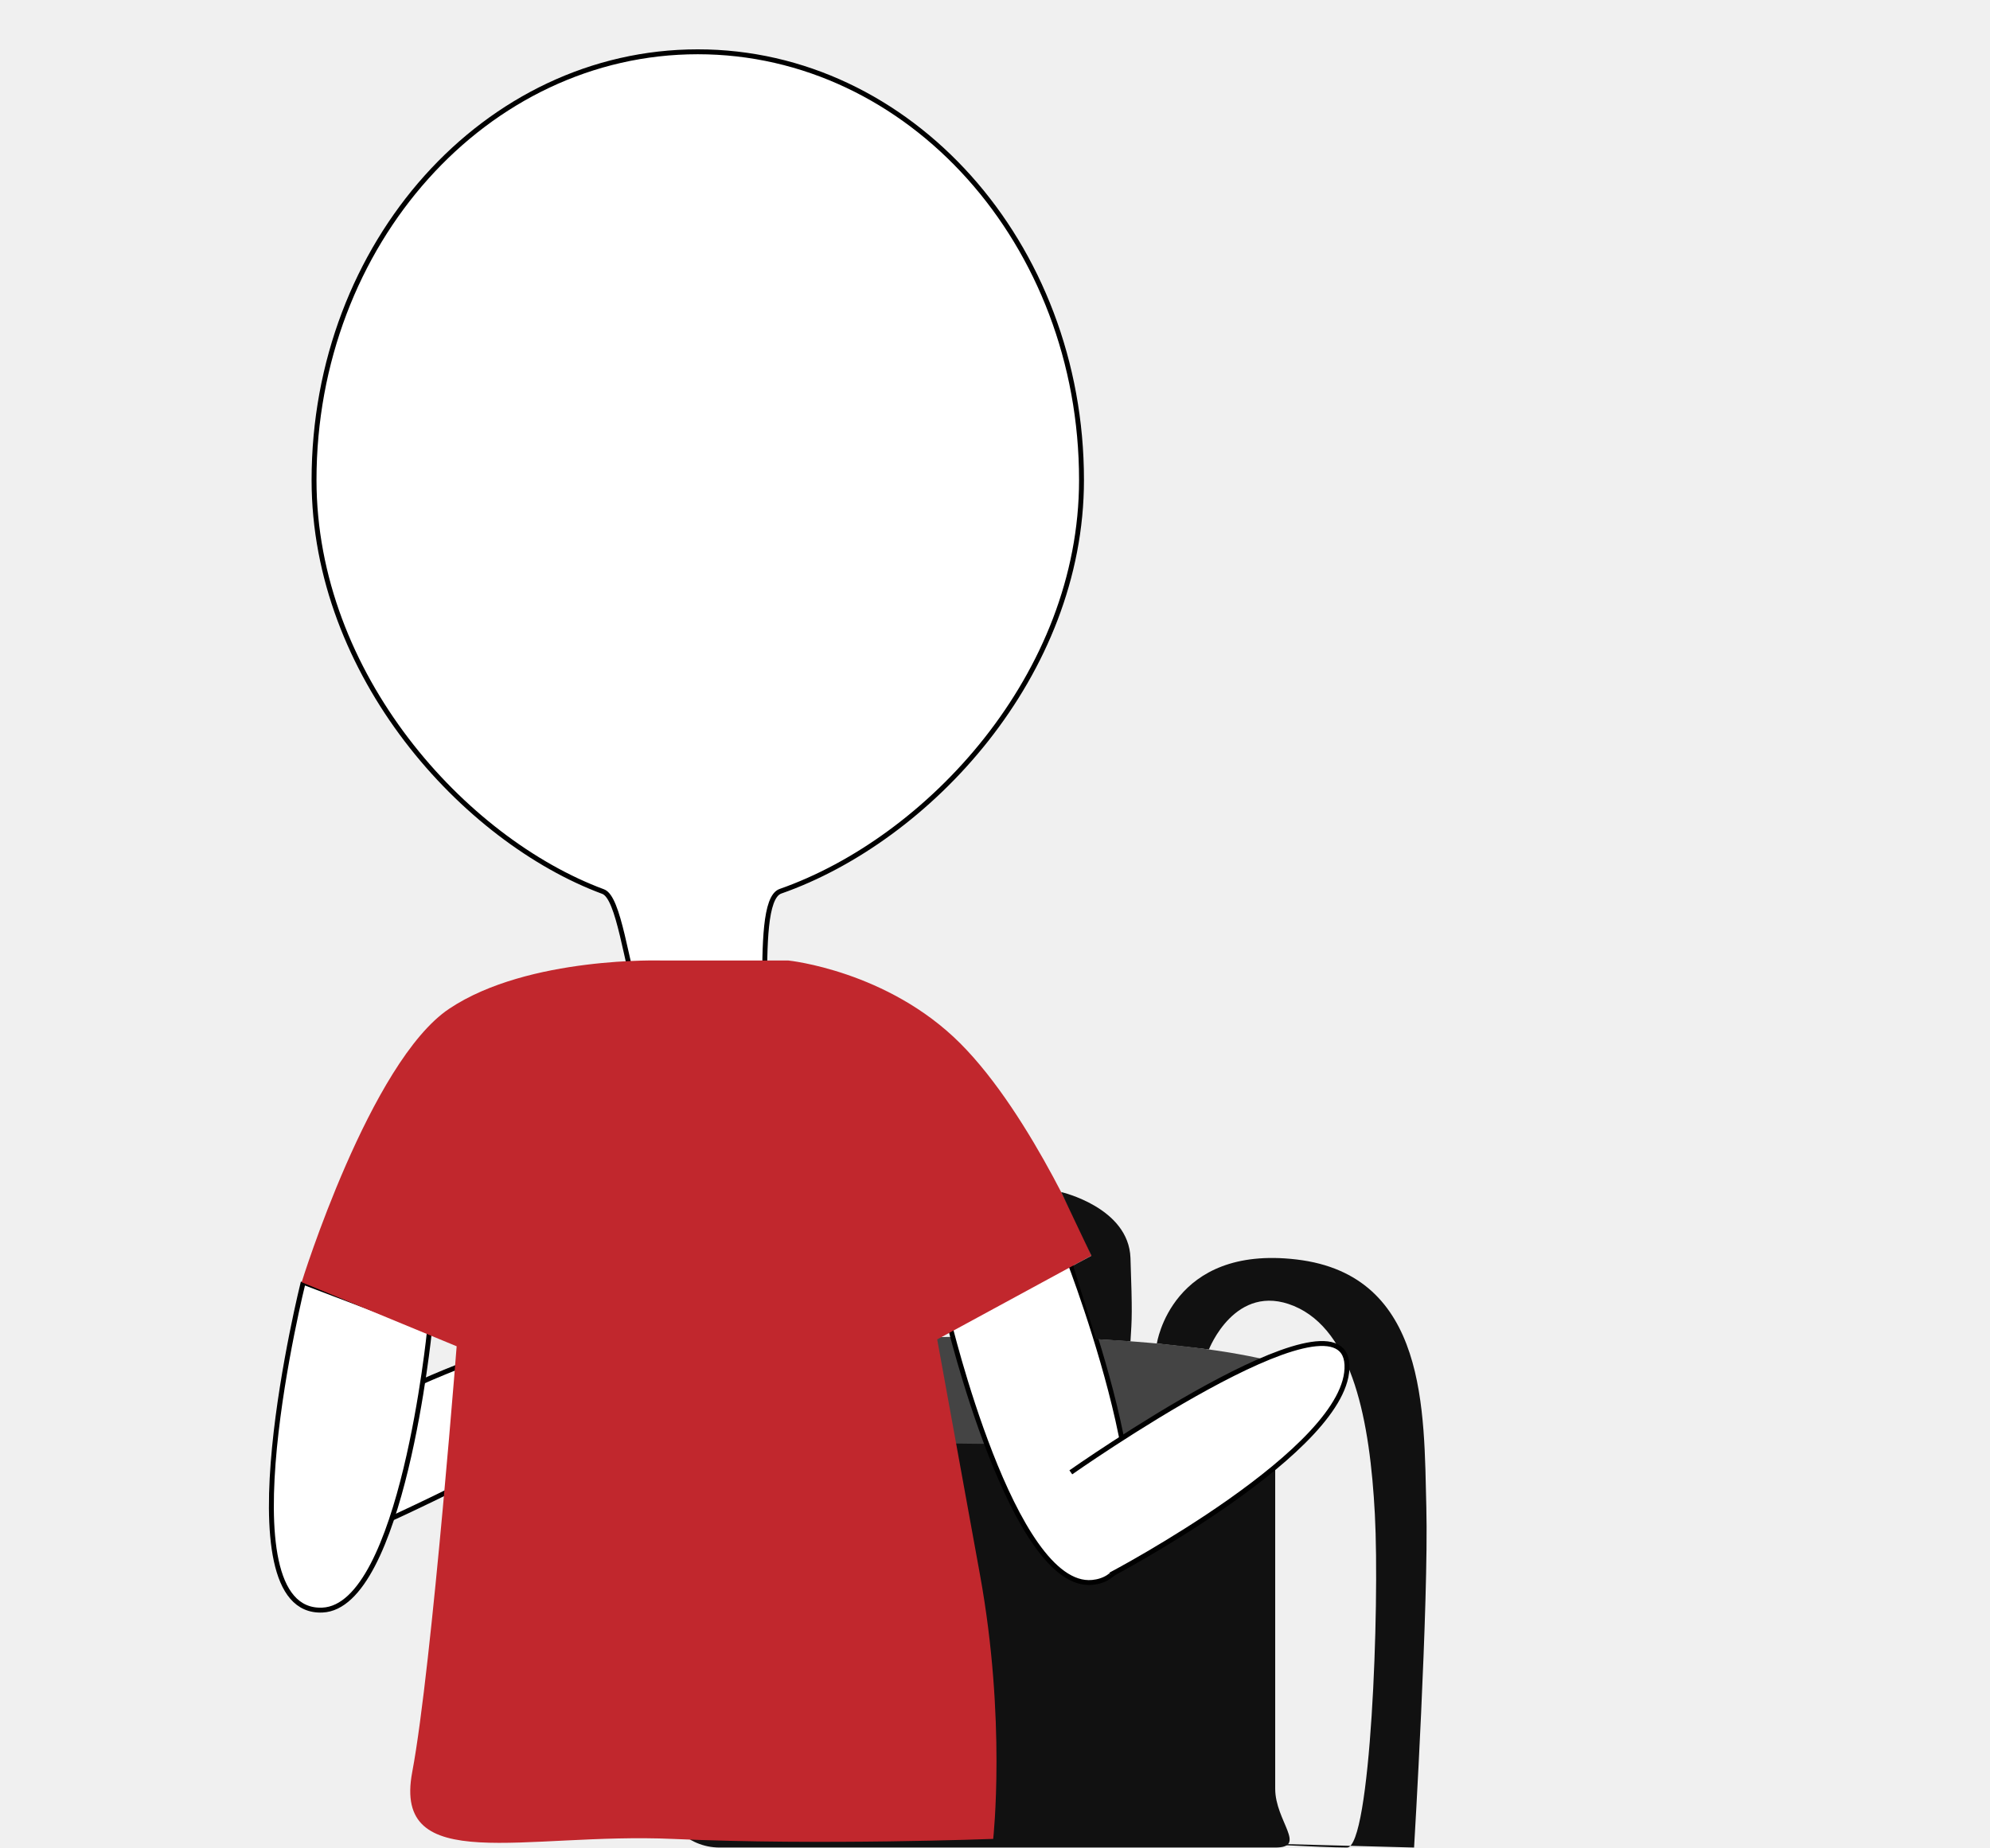
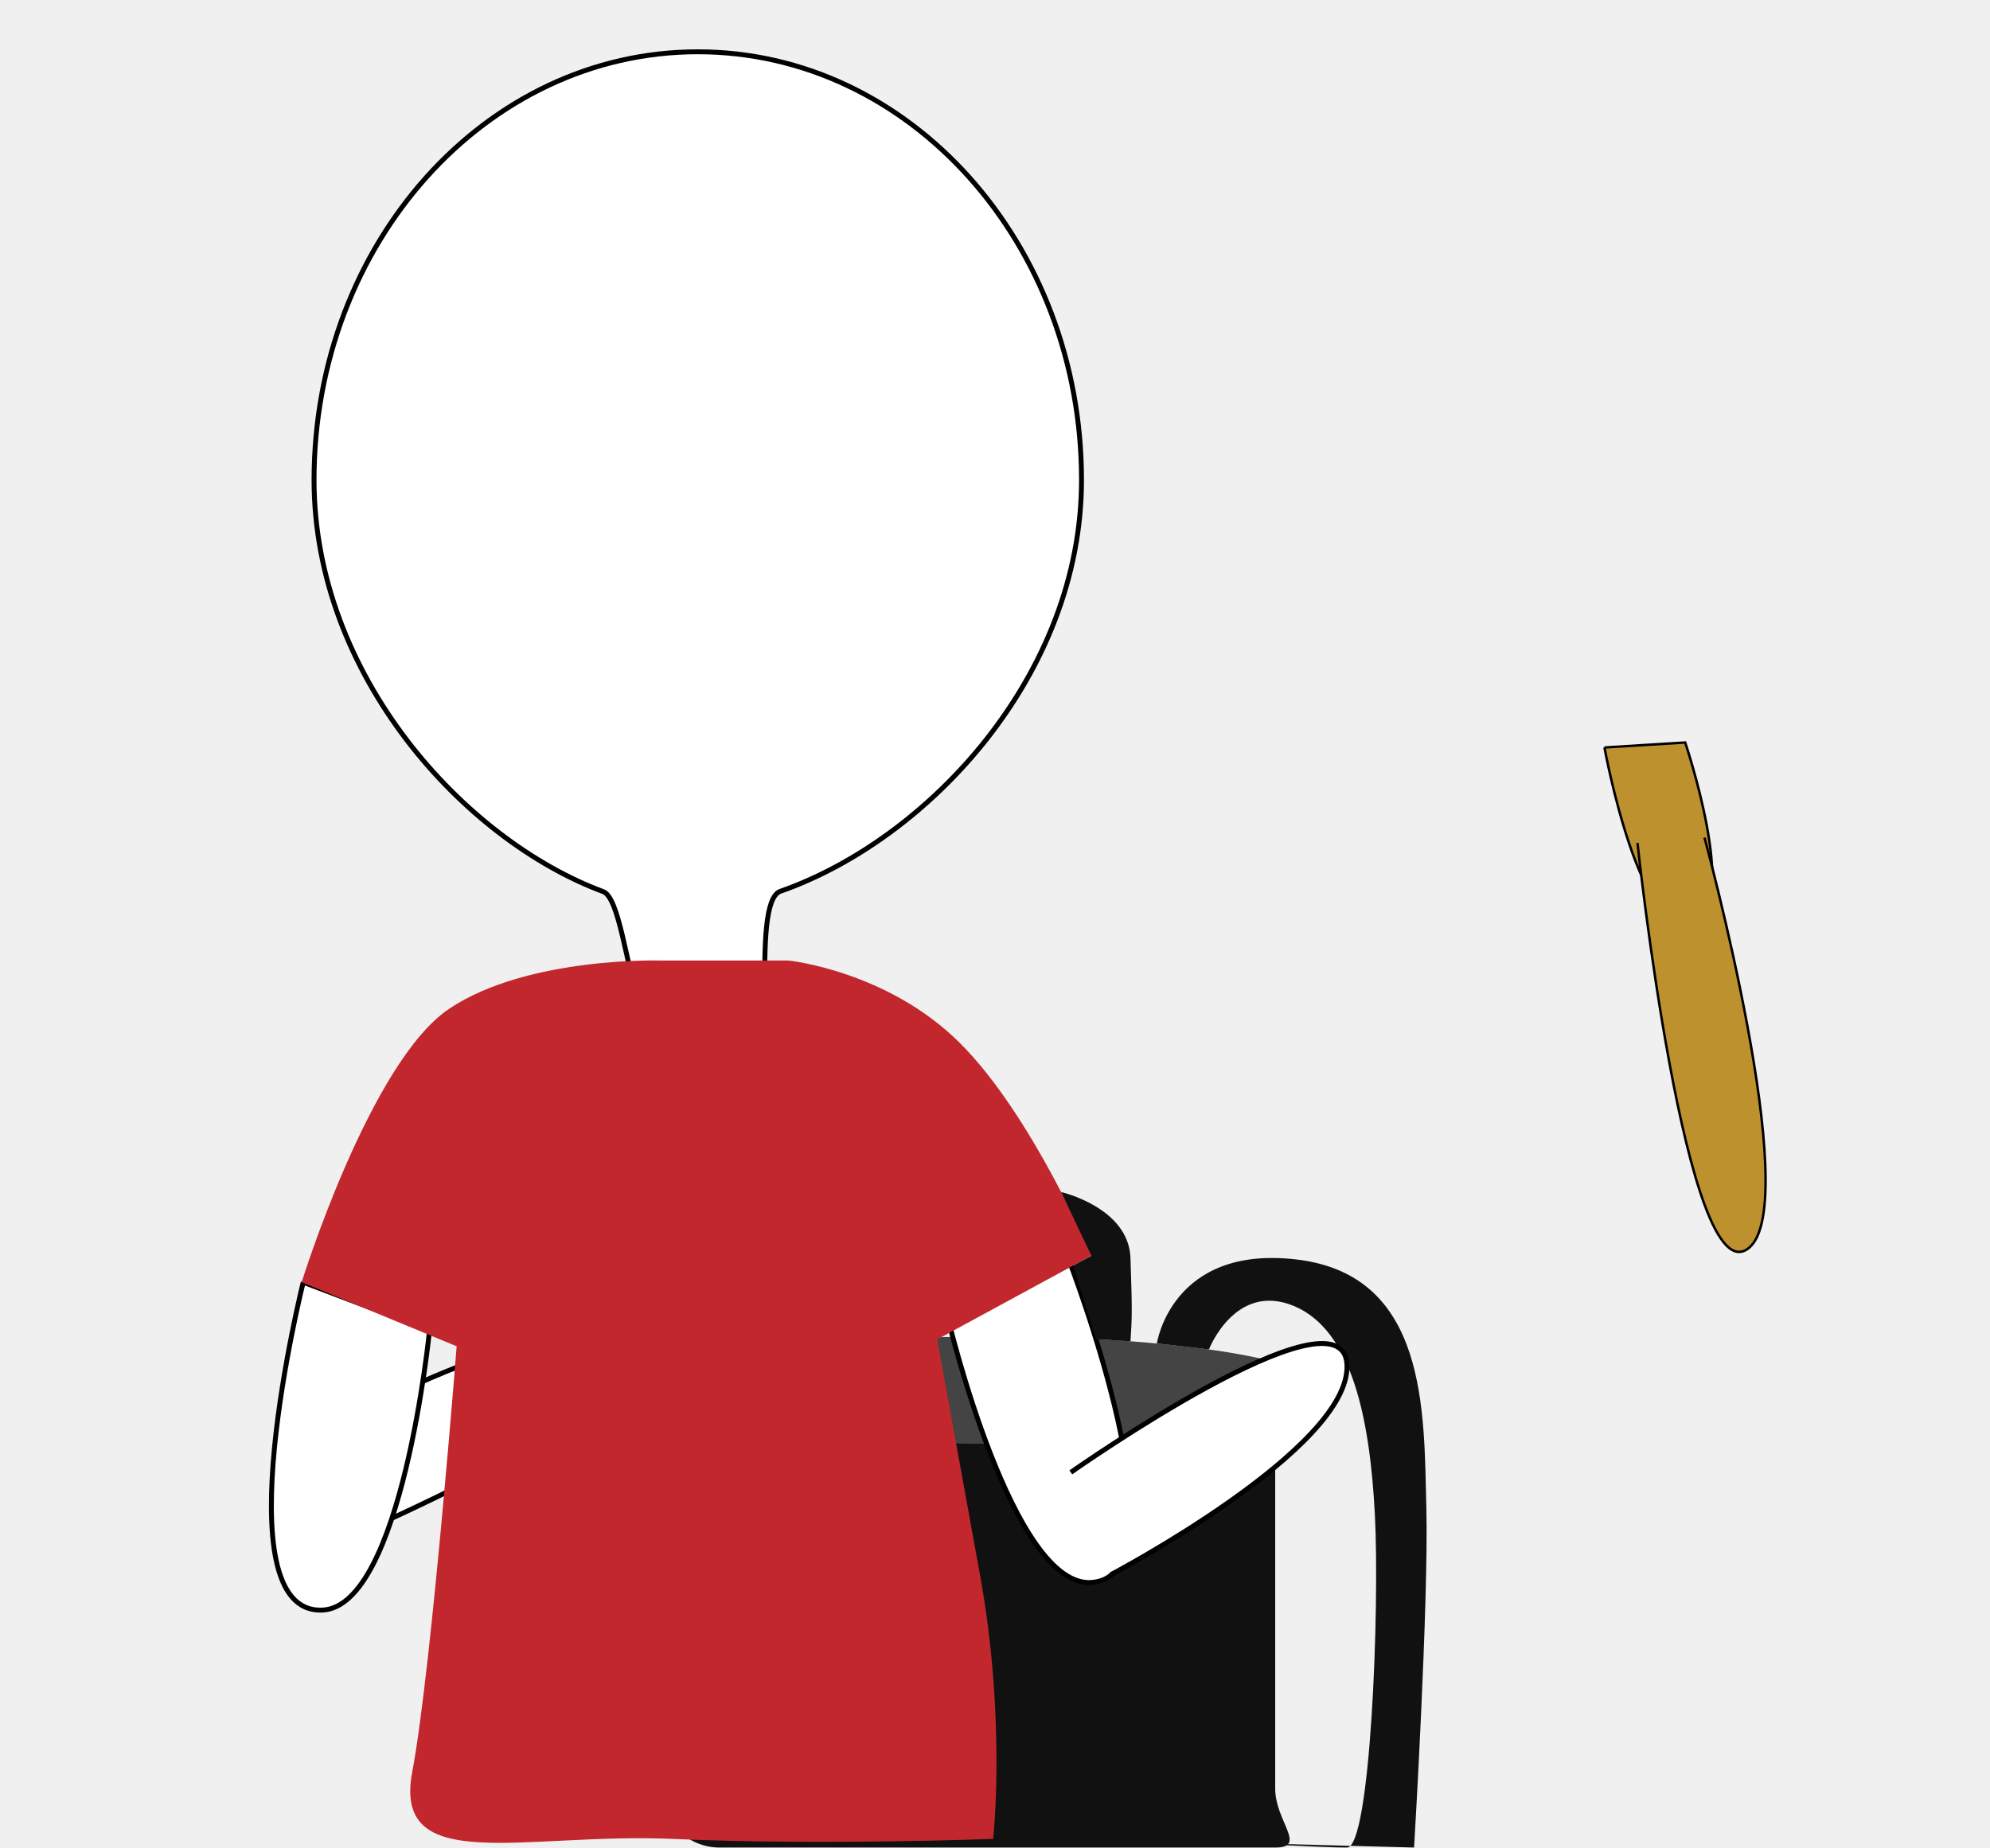
- <svg xmlns="http://www.w3.org/2000/svg" version="1.0" id="Layer_1" x="0px" y="0px" width="406px" height="377px" viewBox="0 0 406 377" enable-background="new 0 0 406 377" xml:space="preserve">
-   <path fill="#111111" d="M246.643,275.365c0,0,5.357-13.865,17.357-8.865s15.5,23.5,16.5,42.5s-0.867,68-5.684,68  s-21.946-0.957-21.946-0.957L288.5,377c0,0,3-50,2.5-69.5s0.274-47.35-26.5-50.5c-25.5-3-28.478,17.149-28.478,17.149  L246.643,275.365z" />
-   <path fill="#111111" d="M260.167,365c0,6.627,6.628,12,0,12H146.833c-6.627,0-12-5.373-12-12v-75.333c0-6.627,5.373-12,12-12  h101.333c6.628,0,12,5.373,12,12V365z" />
+ <svg xmlns="http://www.w3.org/2000/svg" version="1.1" id="Layer_1" x="0px" y="0px" width="406px" height="377px" viewBox="0 0 406 377" enable-background="new 0 0 406 377" xml:space="preserve">
+   <path fill="#111111" d="M246.643,275.365c0,0,5.357-13.865,17.357-8.865s15.5,23.5,16.5,42.5s-0.867,68-5.684,68  c-4.817,0-21.946-0.957-21.946-0.957L288.5,377c0,0,3-50,2.5-69.5s0.273-47.35-26.5-50.5c-25.5-3-28.479,17.148-28.479,17.148  L246.643,275.365z" />
+   <path fill="#111111" d="M260.167,365c0,6.627,6.628,12,0,12H146.833c-6.627,0-12-5.373-12-12v-75.333c0-6.627,5.373-12,12-12  h101.333c6.628,0,12,5.373,12,12L260.167,365L260.167,365z" />
  <ellipse fill="#444444" cx="202.5" cy="283.666" rx="67.667" ry="10.958" />
-   <path fill="#FFFFFF" stroke="#000000" stroke-miterlimit="10" d="M220.65,97.949c0,39.772-31.218,73.337-61.421,83.916  c-3.222,1.129-3.231,11.043-3.231,20.64c0,7.746-7.595,9.598-10.616,9.598c-2.516,0-12.55,1.467-14.637-5.557  c-3.056-10.269-4.474-23.419-7.688-24.611c-28.322-10.501-58.986-44.126-58.986-83.985c0-48.26,35.053-87.382,78.29-87.382  C185.6,10.566,220.65,49.689,220.65,97.949z" />
+   <path fill="#FFFFFF" stroke="#000000" stroke-miterlimit="10" d="M220.65,97.949c0,39.772-31.218,73.337-61.421,83.916  c-3.222,1.129-3.231,11.043-3.231,20.64c0,7.746-7.595,9.599-10.616,9.599c-2.516,0-12.55,1.467-14.637-5.558  c-3.056-10.269-4.474-23.419-7.688-24.611c-28.322-10.501-58.986-44.126-58.986-83.985c0-48.26,35.053-87.382,78.29-87.382  C185.6,10.566,220.65,49.689,220.65,97.949z" />
  <path fill="#FFFFFF" stroke="#000000" stroke-miterlimit="10" d="M64.792,316.54c0,0,76.124-31.862,62.129-41.709  c-13.988-9.845-62.06,17.753-62.06,17.753" />
-   <path fill="#FFFFFF" stroke="#000000" stroke-miterlimit="10" d="M217.688,256.081c1.027,2.57,24.908,64.972,5.152,66.817  c-16.218,1.515-29.371-53.648-29.371-53.648L217.688,256.081" />
-   <path fill="#FFFFFF" stroke="#000000" stroke-miterlimit="10" d="M61.864,261.642c0,0-16.95,67.781,3.904,66.903  c16.275-0.685,21.869-57.121,21.869-57.121L61.864,261.642" />
-   <path fill="#FFFFFF" stroke="#000000" stroke-miterlimit="10" d="M218.469,300.438c0,0,55.523-39.052,56.338-21.963  c0.815,17.086-48.246,42.883-48.246,42.883" />
-   <path fill="#C1272D" d="M160.876,196c0,0,20.207,2.075,35.022,16.889c14.814,14.815,26.773,43.334,26.773,43.334L191.2,273.315  l-2.038-11.257c0,0,5.391,29.657,10.777,59.289c5.387,29.633,2.693,53.887,2.693,53.887s-35.012,1.353-65.322,0.008  c-30.31-1.347-57.249,7.744-53.209-13.638c4.042-21.382,9.43-91.42,9.43-91.42l-0.358,4.532l-31.627-13.075  c0,0,13.969-45.046,30.131-55.823c16.164-10.777,43.609-9.818,43.609-9.818H160.876z" />
-   <path fill="#111111" d="M216.494,243.242c0,0,13.787,3.148,14.146,13.453c0.395,11.304,0.297,12.301,0,17.014l-7.041-0.454  l-4.658-15.007l3.73-2L216.494,243.242z" />
+   <path fill="#FFFFFF" stroke="#000000" stroke-miterlimit="10" d="M217.688,256.081c1.027,2.569,24.908,64.972,5.152,66.817  c-16.218,1.515-29.371-53.648-29.371-53.648L217.688,256.081" />
+   <path fill="#FFFFFF" stroke="#000000" stroke-miterlimit="10" d="M61.864,261.643c0,0-16.95,67.78,3.904,66.902  c16.275-0.685,21.869-57.121,21.869-57.121L61.864,261.643" />
+   <path fill="#FFFFFF" stroke="#000000" stroke-miterlimit="10" d="M218.469,300.438c0,0,55.523-39.052,56.338-21.963  c0.815,17.086-48.246,42.884-48.246,42.884" />
+   <path fill="#C1272D" d="M160.876,196c0,0,20.207,2.075,35.022,16.889c14.814,14.815,26.773,43.334,26.773,43.334L191.2,273.314  l-2.038-11.256c0,0,5.391,29.656,10.777,59.288c5.387,29.634,2.693,53.888,2.693,53.888s-35.012,1.353-65.322,0.008  c-30.31-1.348-57.249,7.744-53.209-13.639c4.042-21.382,9.43-91.42,9.43-91.42l-0.358,4.532l-31.627-13.075  c0,0,13.969-45.045,30.131-55.822c16.164-10.777,43.609-9.818,43.609-9.818H160.876L160.876,196z" />
+   <path fill="#111111" d="M216.494,243.242c0,0,13.787,3.148,14.146,13.453c0.395,11.304,0.297,12.301,0,17.014l-7.041-0.454  l-4.658-15.007l3.729-2L216.494,243.242z" />
+   <path fill="#BD912D" stroke="#000000" stroke-width="0.5" stroke-miterlimit="10" d="M327.342,152.529  c0,0,7.465,41.149,18.624,35.526c8.709-4.385-2.154-36.545-2.154-36.545L327.342,152.529" />
+   <path fill="#BD912D" stroke="#000000" stroke-width="0.5" stroke-miterlimit="10" d="M334.076,172.011  c0,0,9.966,92.998,22.729,82.639c11.283-9.156-9.052-83.72-9.052-83.72" />
</svg>
